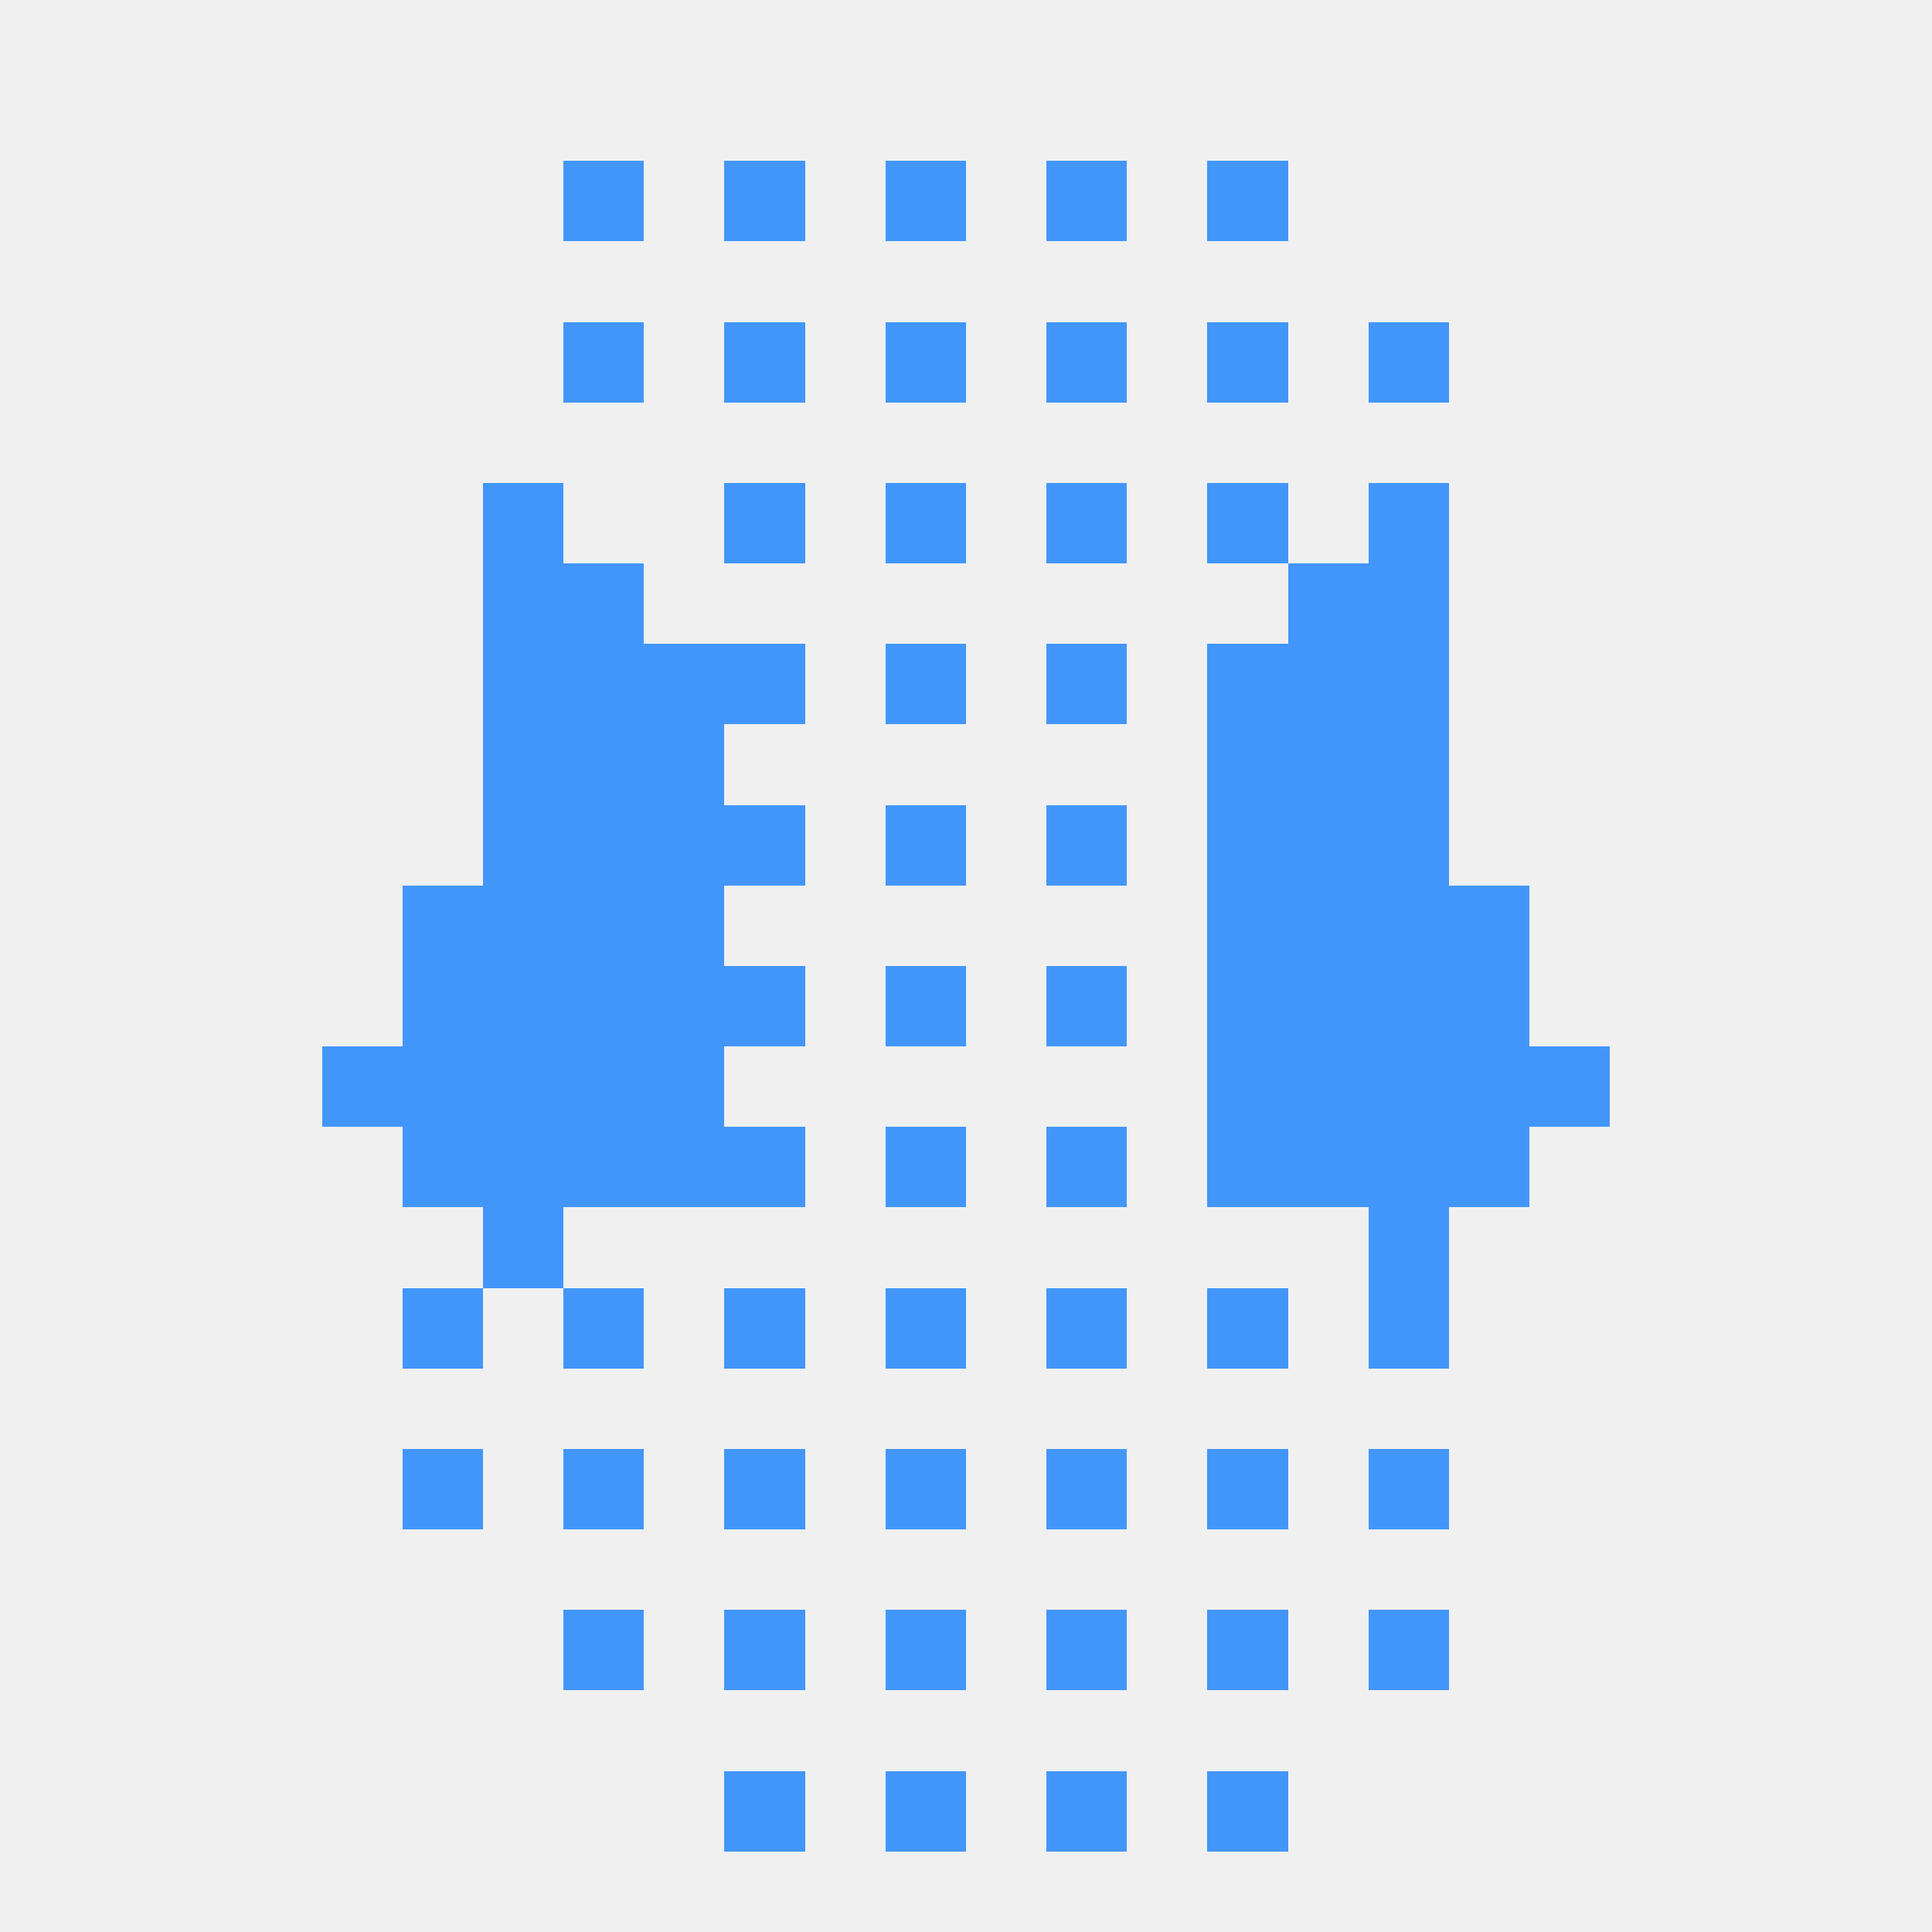
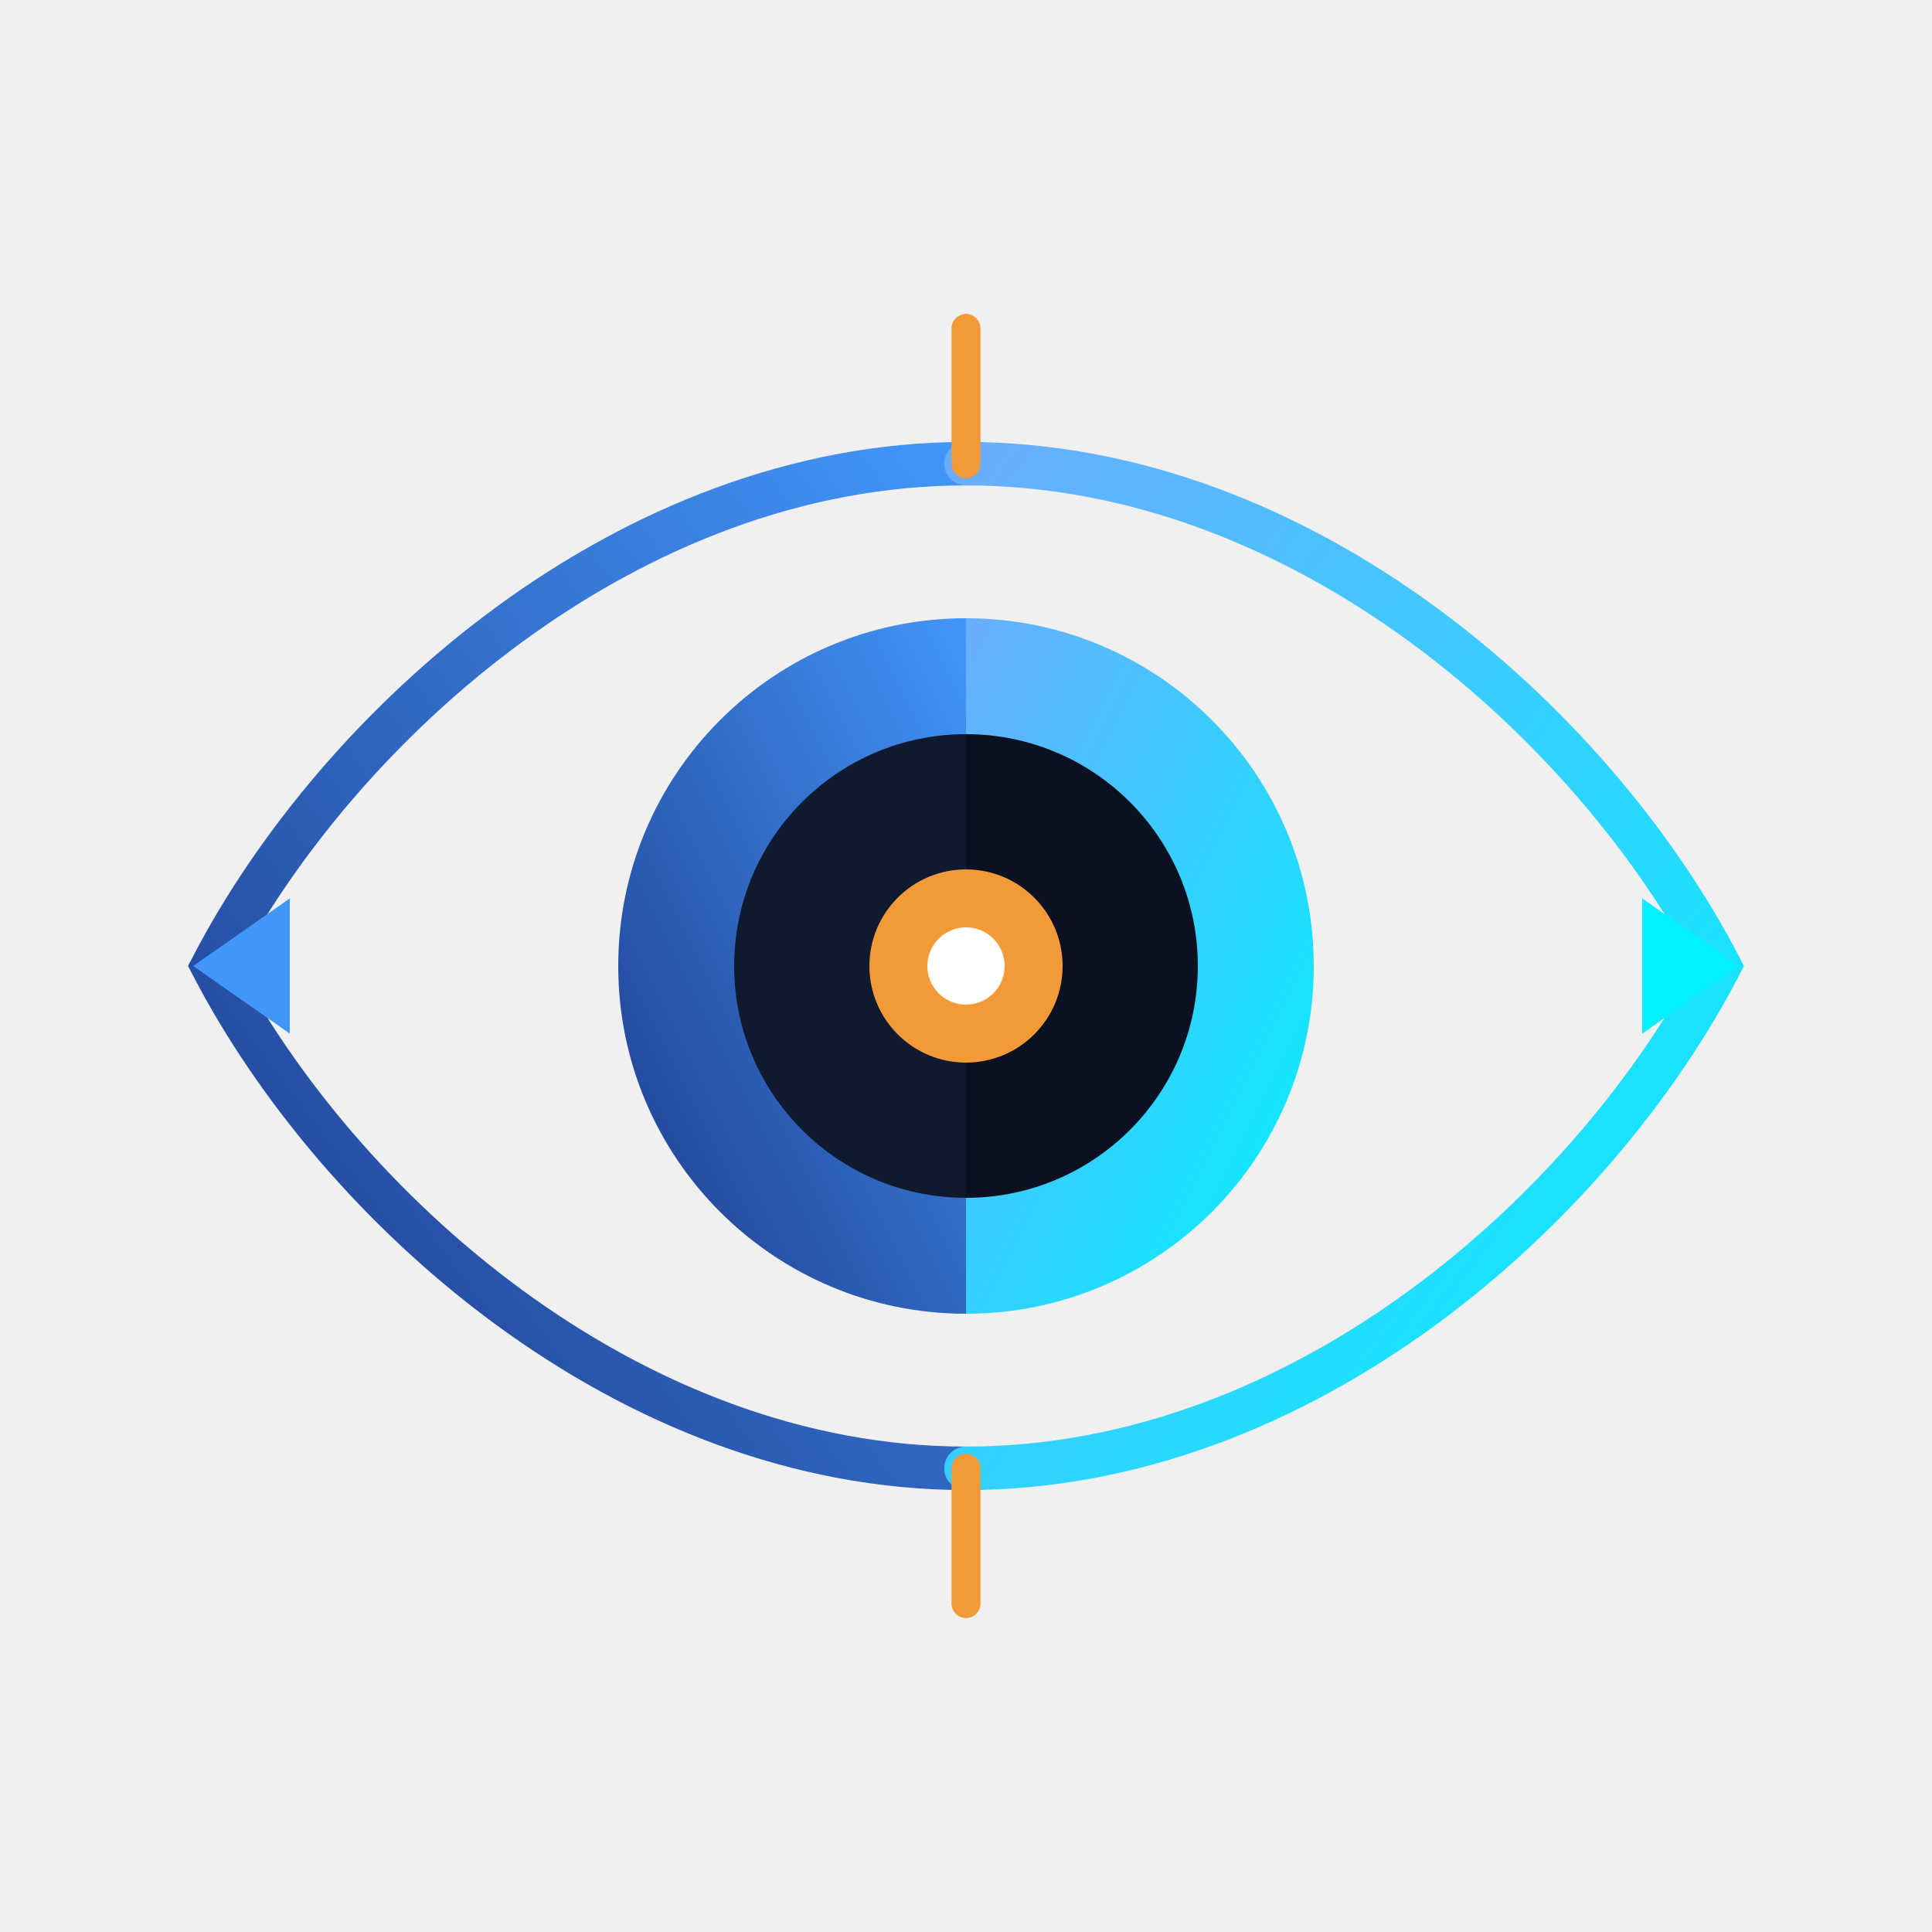
- <svg xmlns="http://www.w3.org/2000/svg" viewBox="0 0 24 24" width="24" height="24" shape-rendering="crispEdges">
-   <rect x="7.0" y="2.0" width="1.0" height="1.0" fill="#4296FA" />
-   <rect x="9.0" y="2.0" width="1.0" height="1.0" fill="#4296FA" />
-   <rect x="11.0" y="2.0" width="1.0" height="1.0" fill="#4296FA" />
-   <rect x="13.0" y="2.0" width="1.0" height="1.0" fill="#4296FA" />
-   <rect x="15.0" y="2.0" width="1.0" height="1.0" fill="#4296FA" />
-   <rect x="7.0" y="4.0" width="1.0" height="1.0" fill="#4296FA" />
-   <rect x="9.0" y="4.0" width="1.0" height="1.0" fill="#4296FA" />
-   <rect x="11.0" y="4.0" width="1.0" height="1.0" fill="#4296FA" />
-   <rect x="13.0" y="4.0" width="1.0" height="1.0" fill="#4296FA" />
-   <rect x="15.0" y="4.0" width="1.0" height="1.0" fill="#4296FA" />
-   <rect x="17.0" y="4.0" width="1.0" height="1.0" fill="#4296FA" />
-   <rect x="6.0" y="6.0" width="1.0" height="1.0" fill="#4296FA" />
-   <rect x="9.0" y="6.0" width="1.0" height="1.0" fill="#4296FA" />
-   <rect x="11.0" y="6.0" width="1.0" height="1.0" fill="#4296FA" />
-   <rect x="13.0" y="6.0" width="1.0" height="1.0" fill="#4296FA" />
-   <rect x="15.0" y="6.0" width="1.0" height="1.0" fill="#4296FA" />
-   <rect x="17.0" y="6.0" width="1.0" height="1.0" fill="#4296FA" />
-   <rect x="6.0" y="7.0" width="1.0" height="1.0" fill="#4296FA" />
-   <rect x="7.0" y="7.0" width="1.0" height="1.0" fill="#4296FA" />
-   <rect x="16.0" y="7.0" width="1.0" height="1.0" fill="#4296FA" />
-   <rect x="17.0" y="7.0" width="1.0" height="1.0" fill="#4296FA" />
-   <rect x="6.0" y="8.0" width="1.0" height="1.0" fill="#4296FA" />
-   <rect x="7.0" y="8.0" width="1.0" height="1.0" fill="#4296FA" />
-   <rect x="8.0" y="8.0" width="1.0" height="1.0" fill="#4296FA" />
-   <rect x="9.0" y="8.0" width="1.0" height="1.0" fill="#4296FA" />
-   <rect x="11.0" y="8.0" width="1.0" height="1.0" fill="#4296FA" />
-   <rect x="13.0" y="8.0" width="1.0" height="1.0" fill="#4296FA" />
-   <rect x="15.0" y="8.0" width="1.0" height="1.0" fill="#4296FA" />
-   <rect x="16.0" y="8.0" width="1.0" height="1.0" fill="#4296FA" />
-   <rect x="17.0" y="8.0" width="1.0" height="1.0" fill="#4296FA" />
-   <rect x="6.0" y="9.0" width="1.0" height="1.0" fill="#4296FA" />
-   <rect x="7.0" y="9.0" width="1.0" height="1.0" fill="#4296FA" />
-   <rect x="8.0" y="9.0" width="1.0" height="1.0" fill="#4296FA" />
-   <rect x="15.0" y="9.0" width="1.0" height="1.0" fill="#4296FA" />
-   <rect x="16.0" y="9.0" width="1.0" height="1.0" fill="#4296FA" />
-   <rect x="17.0" y="9.0" width="1.0" height="1.0" fill="#4296FA" />
-   <rect x="6.0" y="10.0" width="1.0" height="1.0" fill="#4296FA" />
-   <rect x="7.0" y="10.0" width="1.0" height="1.0" fill="#4296FA" />
-   <rect x="8.0" y="10.0" width="1.0" height="1.0" fill="#4296FA" />
-   <rect x="9.0" y="10.0" width="1.0" height="1.0" fill="#4296FA" />
-   <rect x="11.0" y="10.0" width="1.0" height="1.0" fill="#4296FA" />
-   <rect x="13.0" y="10.0" width="1.0" height="1.0" fill="#4296FA" />
-   <rect x="15.0" y="10.0" width="1.0" height="1.0" fill="#4296FA" />
-   <rect x="16.0" y="10.0" width="1.0" height="1.0" fill="#4296FA" />
-   <rect x="17.0" y="10.0" width="1.0" height="1.0" fill="#4296FA" />
-   <rect x="5.0" y="11.0" width="1.0" height="1.0" fill="#4296FA" />
-   <rect x="6.0" y="11.0" width="1.0" height="1.0" fill="#4296FA" />
-   <rect x="7.0" y="11.0" width="1.0" height="1.0" fill="#4296FA" />
-   <rect x="8.0" y="11.0" width="1.0" height="1.0" fill="#4296FA" />
-   <rect x="15.0" y="11.0" width="1.0" height="1.0" fill="#4296FA" />
-   <rect x="16.0" y="11.0" width="1.0" height="1.0" fill="#4296FA" />
-   <rect x="17.0" y="11.0" width="1.0" height="1.0" fill="#4296FA" />
-   <rect x="18.0" y="11.0" width="1.0" height="1.0" fill="#4296FA" />
-   <rect x="5.0" y="12.0" width="1.0" height="1.0" fill="#4296FA" />
-   <rect x="6.0" y="12.0" width="1.0" height="1.0" fill="#4296FA" />
-   <rect x="7.0" y="12.0" width="1.0" height="1.0" fill="#4296FA" />
-   <rect x="8.0" y="12.0" width="1.0" height="1.0" fill="#4296FA" />
-   <rect x="9.0" y="12.0" width="1.0" height="1.0" fill="#4296FA" />
-   <rect x="11.0" y="12.0" width="1.0" height="1.0" fill="#4296FA" />
-   <rect x="13.0" y="12.0" width="1.0" height="1.0" fill="#4296FA" />
-   <rect x="15.0" y="12.0" width="1.0" height="1.0" fill="#4296FA" />
-   <rect x="16.0" y="12.0" width="1.0" height="1.0" fill="#4296FA" />
-   <rect x="17.0" y="12.0" width="1.0" height="1.0" fill="#4296FA" />
-   <rect x="18.0" y="12.0" width="1.0" height="1.0" fill="#4296FA" />
-   <rect x="4.0" y="13.0" width="1.0" height="1.0" fill="#4296FA" />
-   <rect x="5.0" y="13.0" width="1.0" height="1.0" fill="#4296FA" />
-   <rect x="6.0" y="13.0" width="1.0" height="1.0" fill="#4296FA" />
-   <rect x="7.0" y="13.0" width="1.0" height="1.0" fill="#4296FA" />
-   <rect x="8.0" y="13.0" width="1.0" height="1.0" fill="#4296FA" />
-   <rect x="15.0" y="13.0" width="1.0" height="1.0" fill="#4296FA" />
-   <rect x="16.0" y="13.0" width="1.0" height="1.0" fill="#4296FA" />
-   <rect x="17.0" y="13.0" width="1.0" height="1.0" fill="#4296FA" />
-   <rect x="18.0" y="13.0" width="1.0" height="1.0" fill="#4296FA" />
-   <rect x="19.0" y="13.0" width="1.0" height="1.0" fill="#4296FA" />
-   <rect x="5.0" y="14.0" width="1.0" height="1.0" fill="#4296FA" />
-   <rect x="6.0" y="14.0" width="1.0" height="1.0" fill="#4296FA" />
-   <rect x="7.0" y="14.0" width="1.0" height="1.0" fill="#4296FA" />
-   <rect x="8.0" y="14.0" width="1.0" height="1.0" fill="#4296FA" />
-   <rect x="9.0" y="14.0" width="1.0" height="1.0" fill="#4296FA" />
-   <rect x="11.0" y="14.0" width="1.0" height="1.0" fill="#4296FA" />
-   <rect x="13.0" y="14.0" width="1.0" height="1.0" fill="#4296FA" />
-   <rect x="15.0" y="14.0" width="1.0" height="1.0" fill="#4296FA" />
-   <rect x="16.0" y="14.0" width="1.0" height="1.0" fill="#4296FA" />
-   <rect x="17.0" y="14.0" width="1.0" height="1.0" fill="#4296FA" />
-   <rect x="18.0" y="14.0" width="1.0" height="1.0" fill="#4296FA" />
-   <rect x="6.0" y="15.0" width="1.0" height="1.0" fill="#4296FA" />
-   <rect x="17.0" y="15.0" width="1.0" height="1.0" fill="#4296FA" />
-   <rect x="5.0" y="16.0" width="1.0" height="1.0" fill="#4296FA" />
-   <rect x="7.0" y="16.0" width="1.0" height="1.0" fill="#4296FA" />
-   <rect x="9.0" y="16.0" width="1.0" height="1.0" fill="#4296FA" />
-   <rect x="11.0" y="16.0" width="1.0" height="1.0" fill="#4296FA" />
-   <rect x="13.0" y="16.0" width="1.0" height="1.0" fill="#4296FA" />
-   <rect x="15.0" y="16.0" width="1.0" height="1.0" fill="#4296FA" />
-   <rect x="17.0" y="16.0" width="1.0" height="1.0" fill="#4296FA" />
-   <rect x="5.0" y="18.0" width="1.0" height="1.0" fill="#4296FA" />
-   <rect x="7.0" y="18.0" width="1.0" height="1.0" fill="#4296FA" />
-   <rect x="9.0" y="18.0" width="1.0" height="1.0" fill="#4296FA" />
-   <rect x="11.0" y="18.0" width="1.0" height="1.0" fill="#4296FA" />
-   <rect x="13.0" y="18.0" width="1.0" height="1.0" fill="#4296FA" />
-   <rect x="15.0" y="18.0" width="1.0" height="1.0" fill="#4296FA" />
-   <rect x="17.0" y="18.0" width="1.0" height="1.0" fill="#4296FA" />
-   <rect x="7.0" y="20.0" width="1.0" height="1.0" fill="#4296FA" />
-   <rect x="9.0" y="20.0" width="1.0" height="1.0" fill="#4296FA" />
-   <rect x="11.0" y="20.0" width="1.0" height="1.0" fill="#4296FA" />
-   <rect x="13.0" y="20.0" width="1.0" height="1.0" fill="#4296FA" />
-   <rect x="15.0" y="20.0" width="1.0" height="1.0" fill="#4296FA" />
-   <rect x="17.0" y="20.0" width="1.0" height="1.0" fill="#4296FA" />
-   <rect x="9.0" y="22.0" width="1.0" height="1.0" fill="#4296FA" />
-   <rect x="11.0" y="22.0" width="1.0" height="1.0" fill="#4296FA" />
-   <rect x="13.0" y="22.0" width="1.0" height="1.0" fill="#4296FA" />
-   <rect x="15.0" y="22.0" width="1.0" height="1.0" fill="#4296FA" />
+ <svg xmlns="http://www.w3.org/2000/svg" viewBox="0 0 200 200" width="200" height="200">
+   <g id="simbolo">
+     <defs>
+       <linearGradient id="s-pass" x1="100%" y1="0%" x2="0%" y2="100%">
+         <stop offset="0%" stop-color="#4296FA" />
+         <stop offset="100%" stop-color="#1E3A8A" />
+       </linearGradient>
+       <linearGradient id="s-fut" x1="0%" y1="0%" x2="100%" y2="100%">
+         <stop offset="0%" stop-color="#6AADFF" />
+         <stop offset="100%" stop-color="#00F2FE" />
+       </linearGradient>
+     </defs>
+     <path d="M 100, 48 C 65, 48 35, 75 22, 100 C 35, 125 65, 152 100, 152" fill="none" stroke="url(#s-pass)" stroke-width="4.5" stroke-linecap="round" />
+     <path d="M 100, 48 C 135, 48 165, 75 178, 100 C 165, 125 135, 152 100, 152" fill="none" stroke="url(#s-fut)" stroke-width="4.5" stroke-linecap="round" />
+     <path d="M 100, 64 A 36,36 0 0,0 100, 136 Z" fill="url(#s-pass)" />
+     <path d="M 100, 76 A 24,24 0 0,0 100, 124 Z" fill="#0F1A2E" />
+     <path d="M 100, 64 A 36,36 0 0,1 100, 136 Z" fill="url(#s-fut)" />
+     <path d="M 100, 76 A 24,24 0 0,1 100, 124 Z" fill="#0A1120" />
+     <line x1="100" y1="34" x2="100" y2="48" stroke="#F29A38" stroke-width="3" stroke-linecap="round" />
+     <line x1="100" y1="152" x2="100" y2="166" stroke="#F29A38" stroke-width="3" stroke-linecap="round" />
+     <path d="M 20, 100 L 30, 93 L 30, 107 Z" fill="#4296FA" />
+     <path d="M 180, 100 L 170, 93 L 170, 107 Z" fill="#00F2FE" />
+     <circle cx="100" cy="100" r="10" fill="#F29A38" />
+     <circle cx="100" cy="100" r="4" fill="#FFFFFF" />
+   </g>
</svg>
